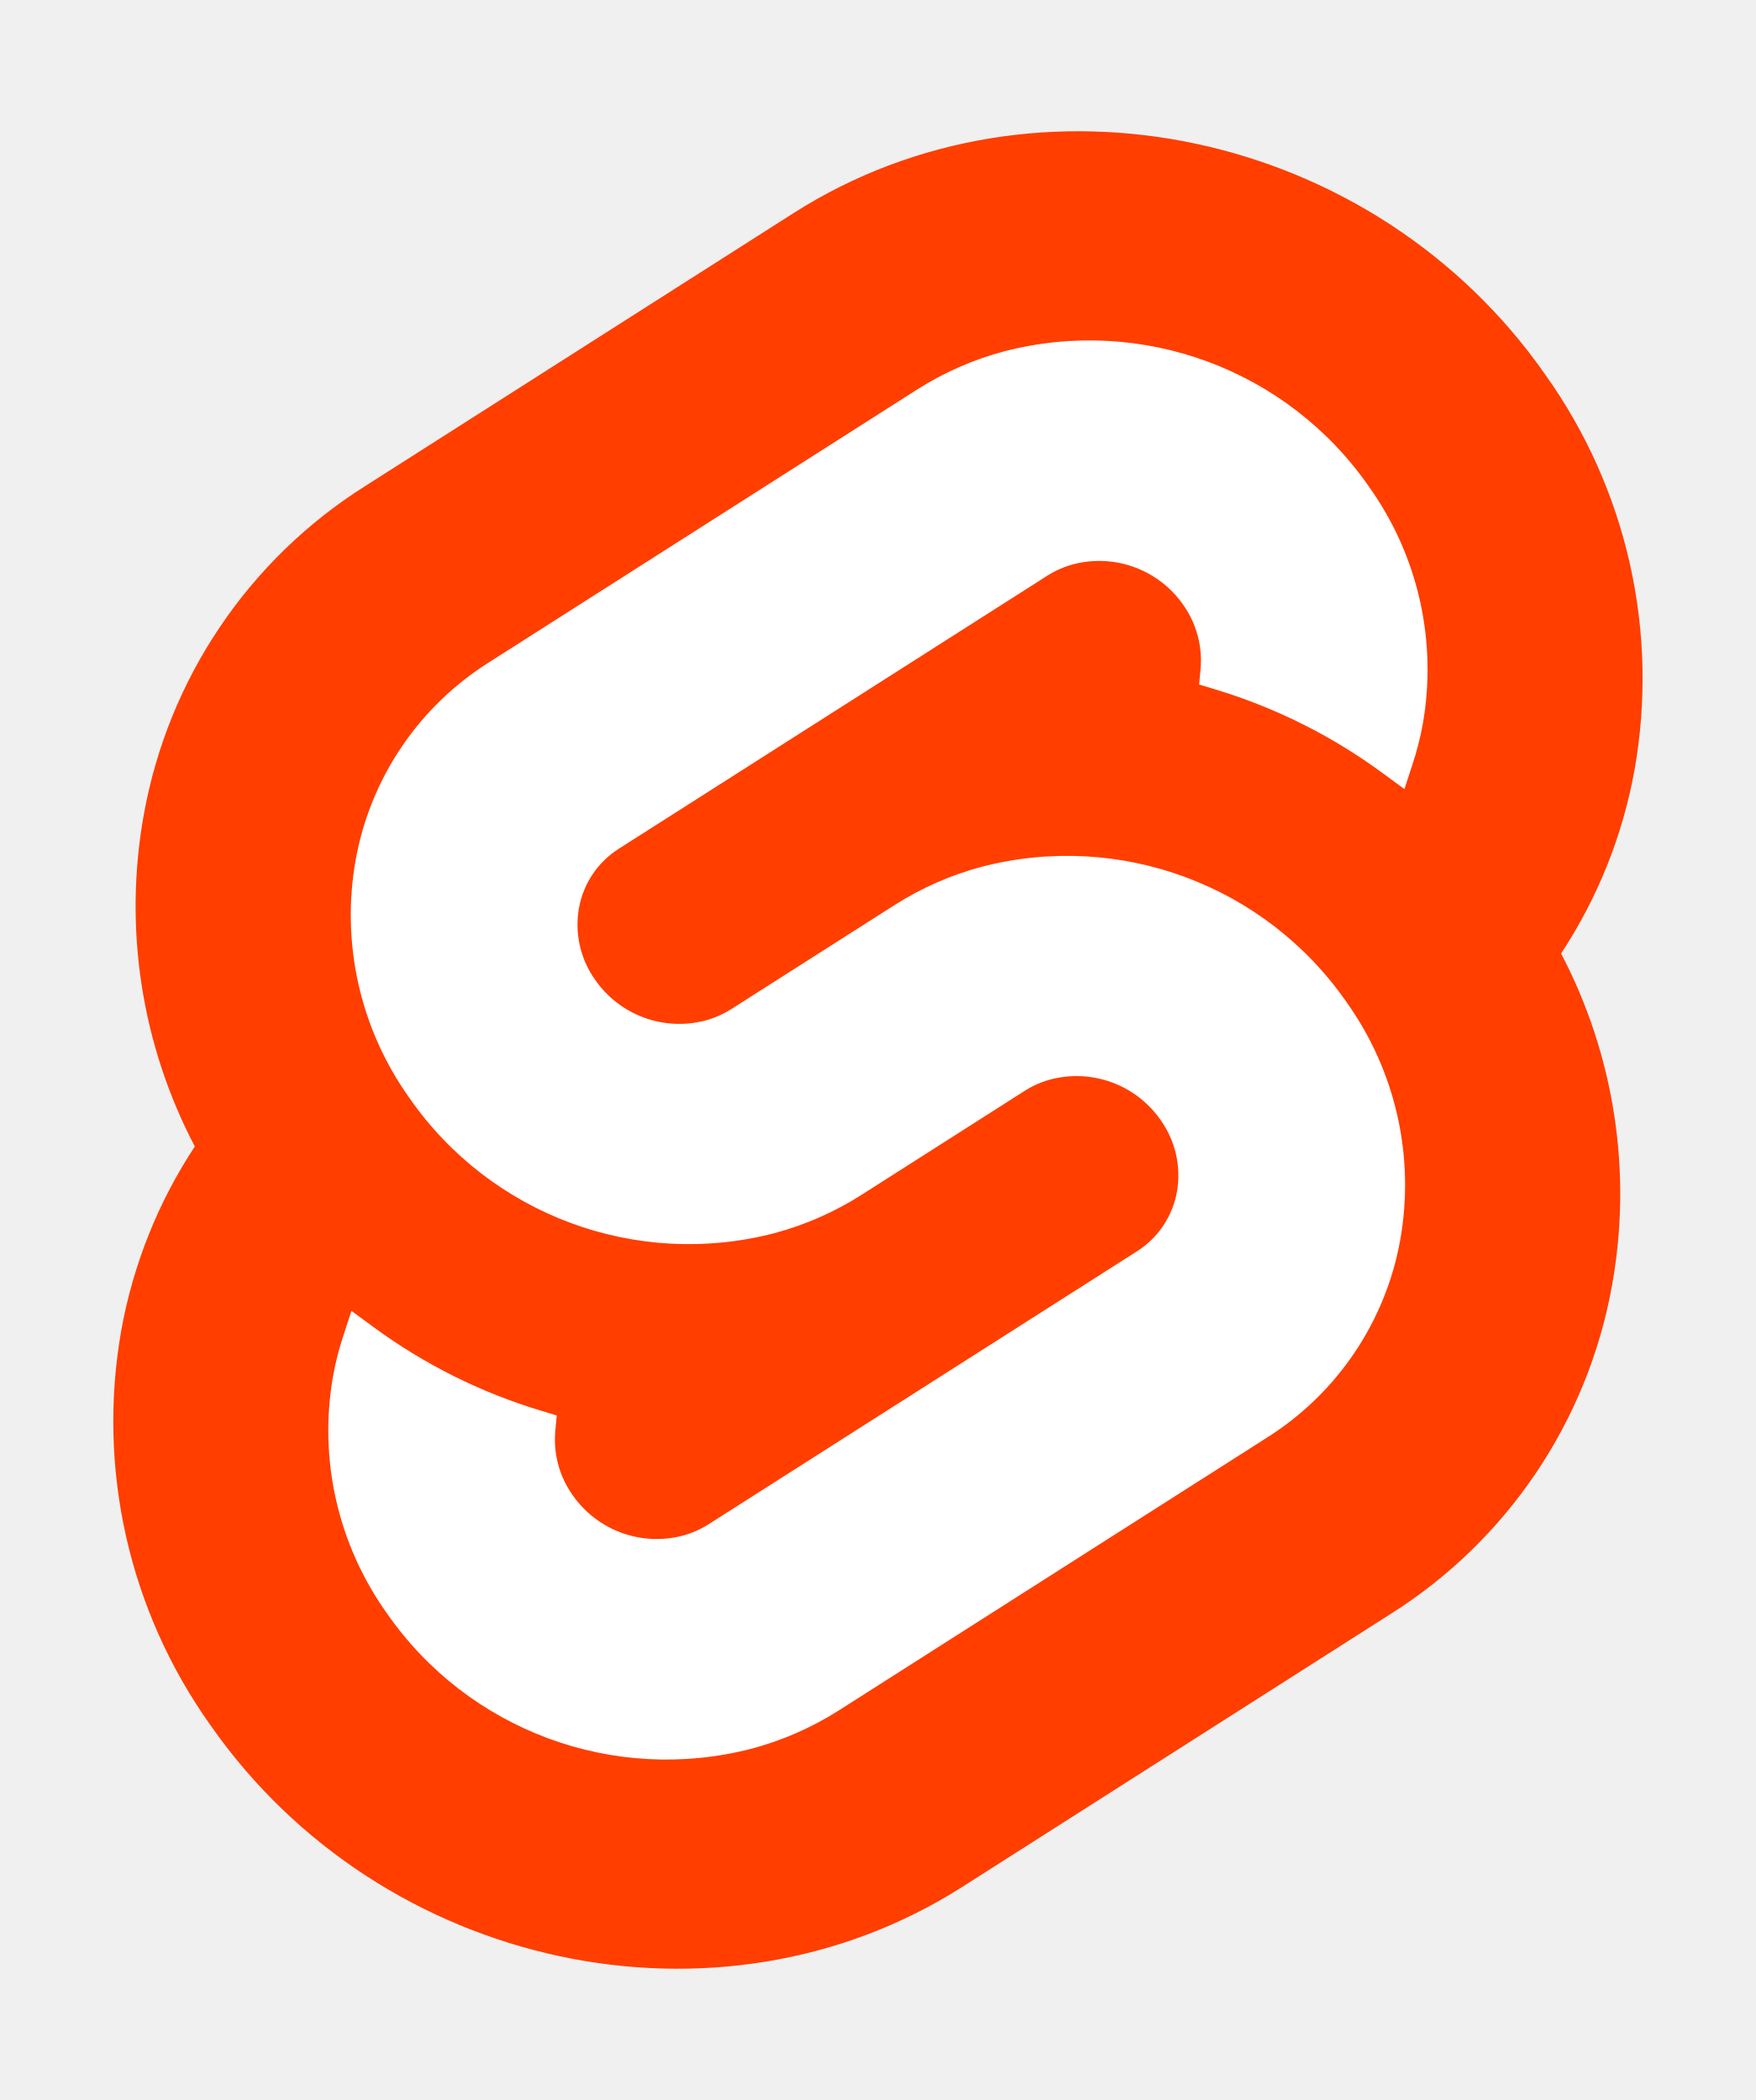
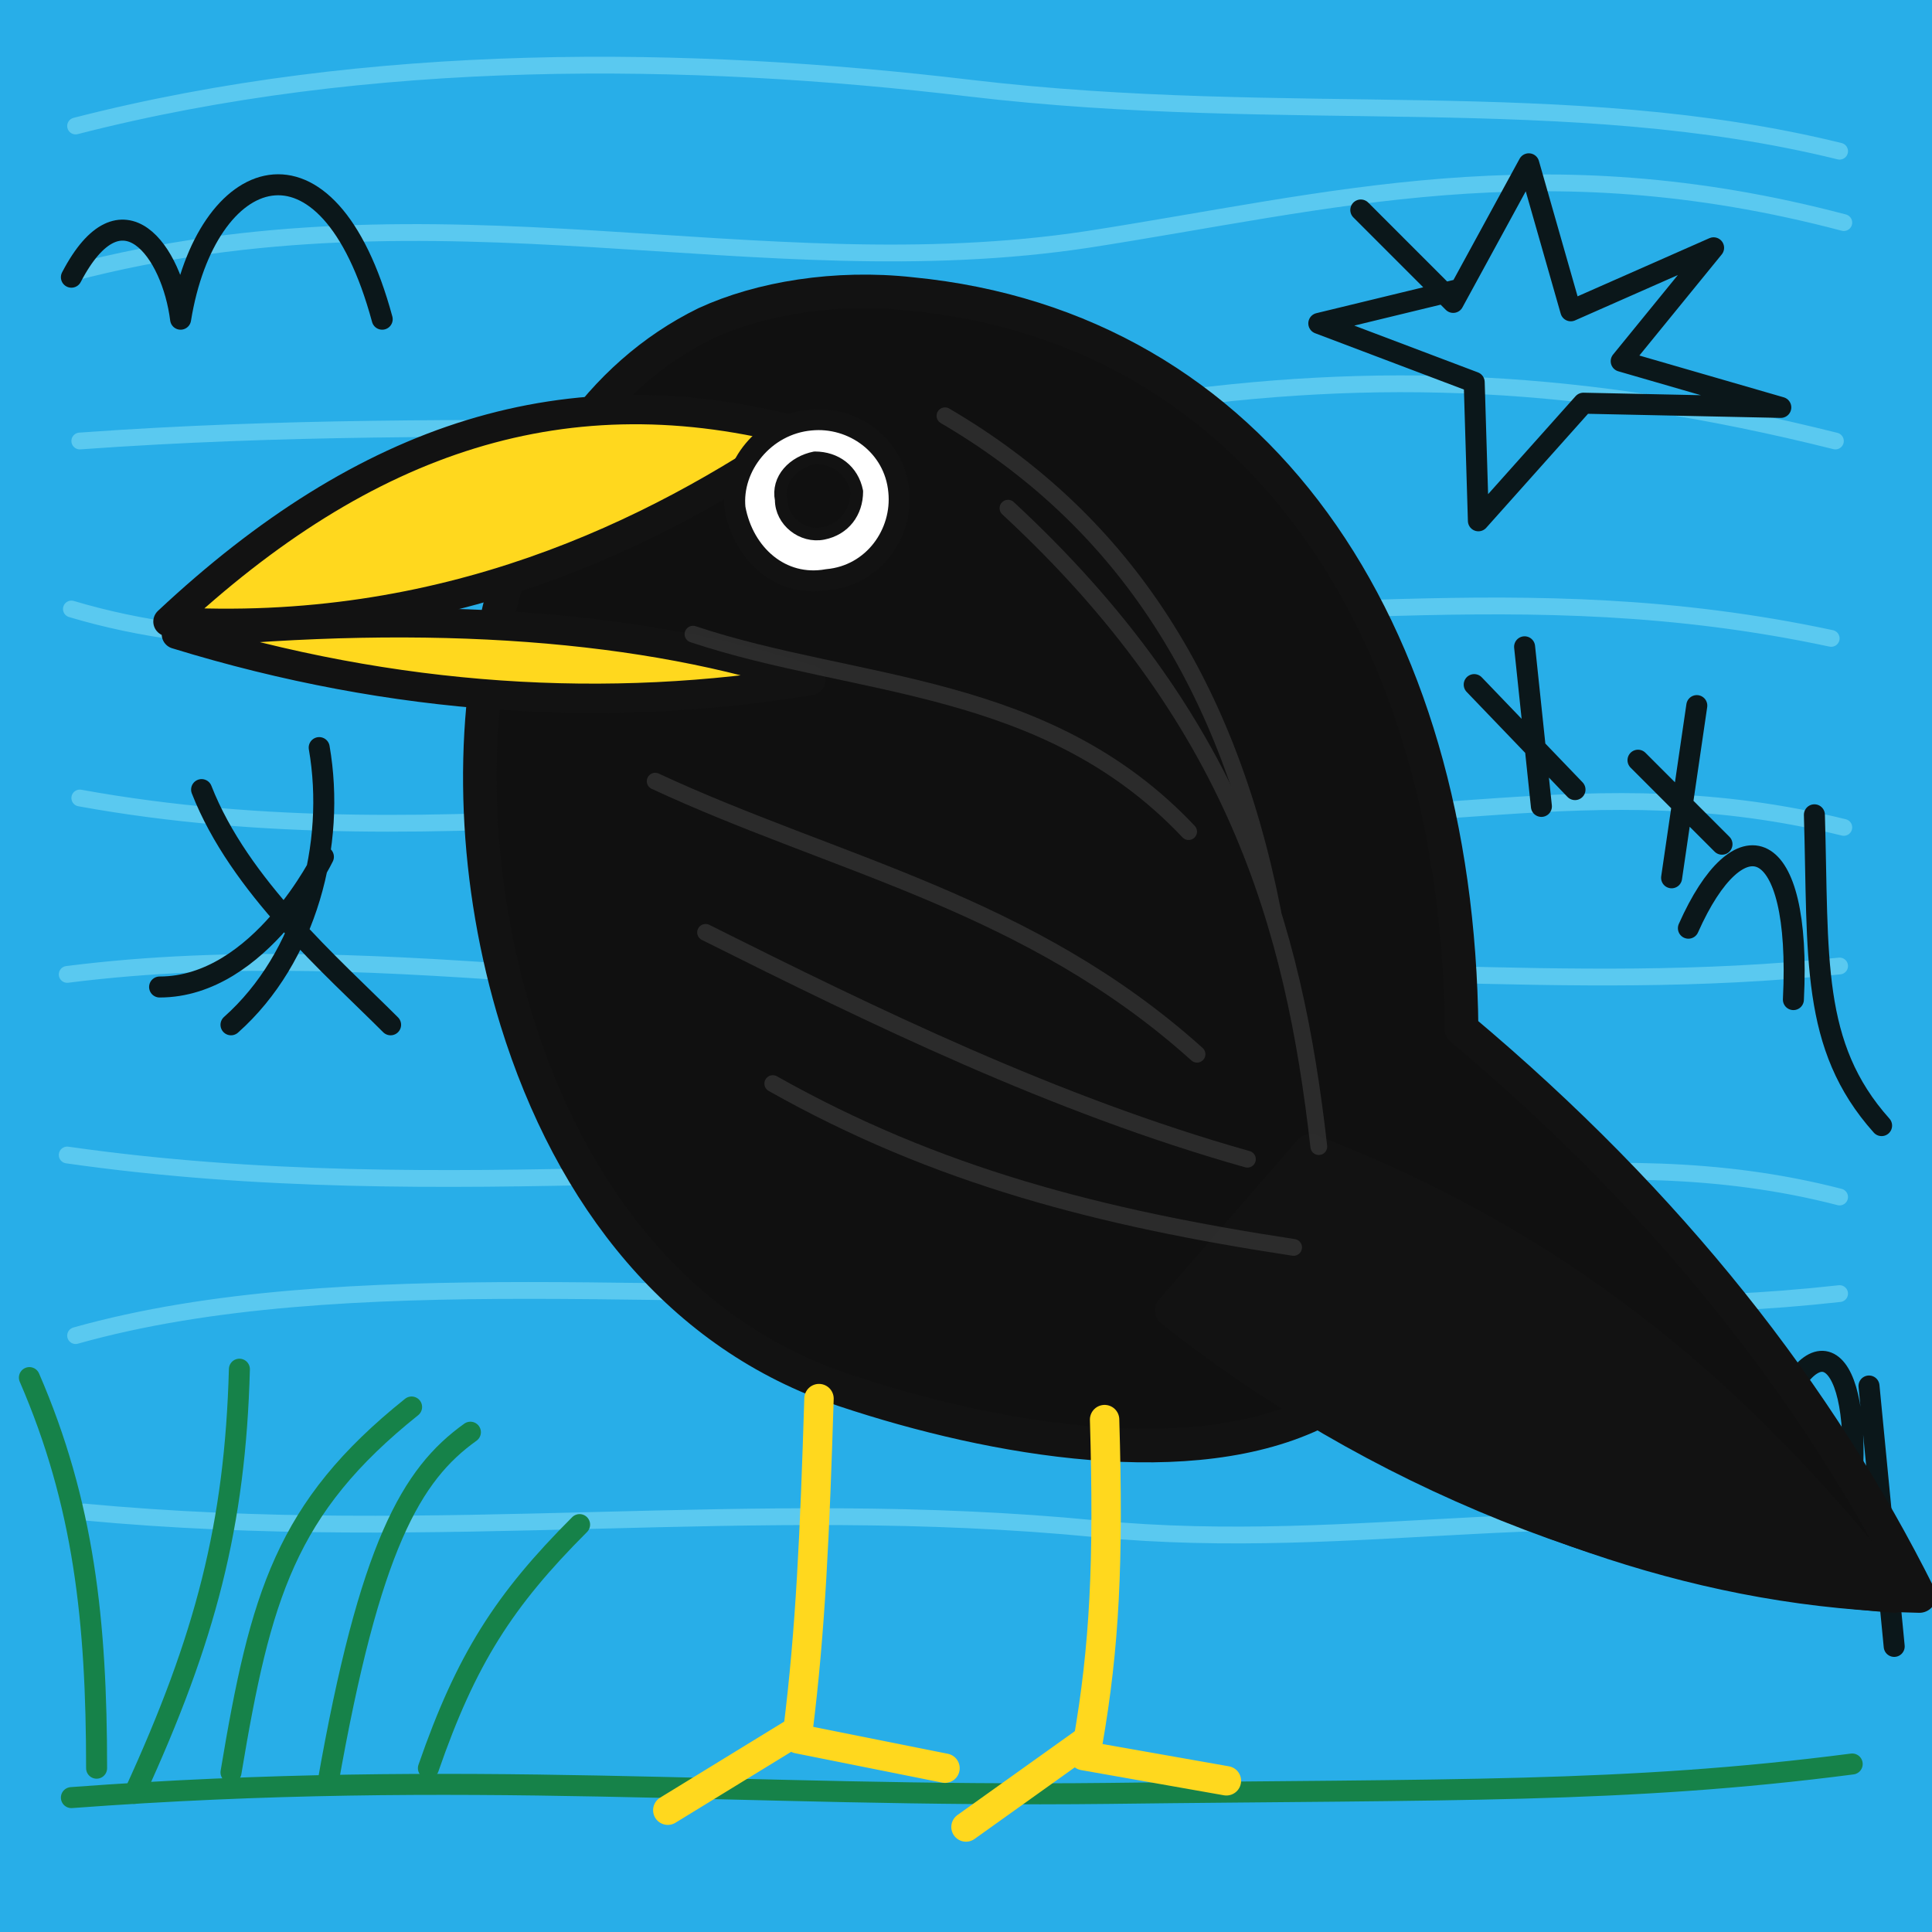
- <svg xmlns="http://www.w3.org/2000/svg" width="107" height="128" viewBox="0 0 107 128">
-   <path d="M94.157 22.819c-10.4-14.885-30.94-19.297-45.792-9.835L22.282 29.608A29.92 29.92 0 0 0 8.764 49.65a31.5 31.5 0 0 0 3.108 20.231 30 30 0 0 0-4.477 11.183 31.9 31.9 0 0 0 5.448 24.116c10.402 14.887 30.942 19.297 45.791 9.835l26.083-16.624A29.92 29.92 0 0 0 98.235 78.35a31.53 31.53 0 0 0-3.105-20.232 30 30 0 0 0 4.474-11.182 31.88 31.88 0 0 0-5.447-24.116" style="fill:#ff3e00" />
-   <path d="M45.817 106.582a20.72 20.72 0 0 1-22.237-8.243 19.17 19.17 0 0 1-3.277-14.503 18 18 0 0 1 .624-2.435l.49-1.498 1.337.981a33.6 33.6 0 0 0 10.203 5.098l.97.294-.09.968a5.85 5.85 0 0 0 1.052 3.878 6.24 6.24 0 0 0 6.695 2.485 5.8 5.8 0 0 0 1.603-.704L69.27 76.28a5.43 5.43 0 0 0 2.45-3.631 5.8 5.8 0 0 0-.987-4.371 6.24 6.24 0 0 0-6.698-2.487 5.7 5.7 0 0 0-1.6.704l-9.953 6.345a19 19 0 0 1-5.296 2.326 20.72 20.72 0 0 1-22.237-8.243 19.17 19.17 0 0 1-3.277-14.502 17.99 17.99 0 0 1 8.13-12.052l26.081-16.623a19 19 0 0 1 5.3-2.329 20.72 20.72 0 0 1 22.237 8.243 19.17 19.17 0 0 1 3.277 14.503 18 18 0 0 1-.624 2.435l-.49 1.498-1.337-.98a33.6 33.6 0 0 0-10.203-5.1l-.97-.294.09-.968a5.86 5.86 0 0 0-1.052-3.878 6.24 6.24 0 0 0-6.696-2.485 5.8 5.8 0 0 0-1.602.704L37.73 51.72a5.42 5.42 0 0 0-2.449 3.63 5.79 5.79 0 0 0 .986 4.372 6.24 6.24 0 0 0 6.698 2.486 5.8 5.8 0 0 0 1.602-.704l9.952-6.342a19 19 0 0 1 5.295-2.328 20.72 20.72 0 0 1 22.237 8.242 19.17 19.17 0 0 1 3.277 14.503 18 18 0 0 1-8.13 12.053l-26.081 16.622a19 19 0 0 1-5.3 2.328" style="fill:#fff" />
+ <svg xmlns="http://www.w3.org/2000/svg" width="460" height="460" viewBox="0 0 460 460" role="img" aria-labelledby="title desc">
+   <rect width="460" height="460" fill="#28aee8" />
+   <g fill="none" stroke-linecap="round" stroke-linejoin="round">
+     <g stroke="#6fd4f3" stroke-width="4" opacity=".7">
+       <path d="M18 30c70-18 146-17 213-9 76 9 142-1 207 15" />
+       <path d="M17 65c88-23 163 4 242-8 58-9 108-23 180-4" />
+       <path d="M19 105c97-7 177 2 254-9 55-8 104-6 164 9" />
+       <path d="M17 145c67 20 141-8 214-1 74 7 130-8 205 8" />
+       <path d="M19 190c88 16 172-6 254 3 63 7 105-11 166 4" />
+       <path d="M16 232c79-10 153 10 233 2 66-7 122 3 189-4" />
+       <path d="M16 275c91 13 175-2 259 7 53 6 105-12 163 3" />
+       <path d="M18 318c64-18 150-7 220-11 84-5 128 9 200 1" />
+       <path d="M20 360c85 8 159-4 241 4 63 6 117-9 177 3" />
+     </g>
+     <g stroke="#0b171a" stroke-width="5">
+       <path d="M17 66c12-23 24-6 26 10 6-37 35-48 48 0" />
+       <path d="M324 50l22 22 18-33 10 35 34-15-22 27 38 11-47-1-25 28-1-33-37-14 33-8" />
+       <path d="M351 163l24 25m-12-34 4 38m23-11 20 20m-6-33-6 41" />
+       <path d="M402 221c12-27 27-23 25 17m5-44c1 34-1 55 16 74" />
+       <path d="M421 344c9-30 22-25 20 8m4-22 6 62" />
+       <path d="M38 235c24 0 39-31 39-31m-29-16c9 23 31 42 45 56m-38 0c18-16 25-43 21-66" />
+     </g>
+     <g stroke="#168249" stroke-width="5">
+       <path d="M17 428c94-7 159 0 247-1 81-1 123 0 177-7" />
+       <path d="M23 421c0-35-3-63-16-93" />
+       <path d="M55 422c7-42 13-63 43-87" />
+       <path d="M78 425c10-57 20-74 34-84" />
+       <path d="M32 427c17-37 24-64 25-101" />
+       <path d="M102 421c9-26 18-40 36-58" />
+     </g>
+   </g>
+   <g stroke="#121212" stroke-linecap="round" stroke-linejoin="round">
+     <path fill="#101010" stroke-width="8" d="M217 70c82 8 130 79 131 175 50 42 85 87 109 135-51-1-96-18-143-44-30 15-77 7-113-5-39-13-65-46-78-88-20-65-6-141 45-166 13-6 31-9 49-7z" />
+     <path fill="#121212" stroke-width="8" d="M312 274c57 22 100 56 139 106-64-5-124-30-172-68z" />
+     <path fill="#ffd81e" stroke-width="7" d="M40 148c47-44 95-60 151-45-35 24-85 49-151 45z" />
+     <path fill="#ffd81e" stroke-width="7" d="M42 151c61-6 112-2 151 11-48 8-99 5-151-11z" />
+     <path fill="#ffffff" stroke-width="5" d="M193 100c10-1 20 6 21 17 1 10-6 20-17 21-11 2-20-6-22-17-1-10 7-20 18-21z" />
+     <path fill="#101010" stroke-width="3" d="M194 109c5 0 9 3 10 8 0 5-3 9-8 10s-10-3-10-8c-1-5 3-9 8-10z" />
+     <g fill="none" stroke="#ffd81e" stroke-width="7">
+       <path d="M195 333c-1 32-2 55-5 79" />
+       <path d="M263 338c1 34 0 54-4 77" />
+       <path d="M190 412l-31 19m31-17 35 7m33-6-28 20m28-17 34 6" />
+     </g>
+     <g fill="none" stroke="#303030" stroke-width="4" opacity=".85">
+       <path d="M165 151c39 13 84 11 118 47" />
+       <path d="M156 186c43 20 89 29 129 65" />
+       <path d="M168 222c40 20 83 41 129 54" />
+       <path d="M184 258c39 22 78 32 124 39" />
+       <path d="M225 99c41 24 67 62 78 118" />
+       <path d="M240 121c54 50 68 99 74 152" />
+     </g>
+   </g>
</svg>
